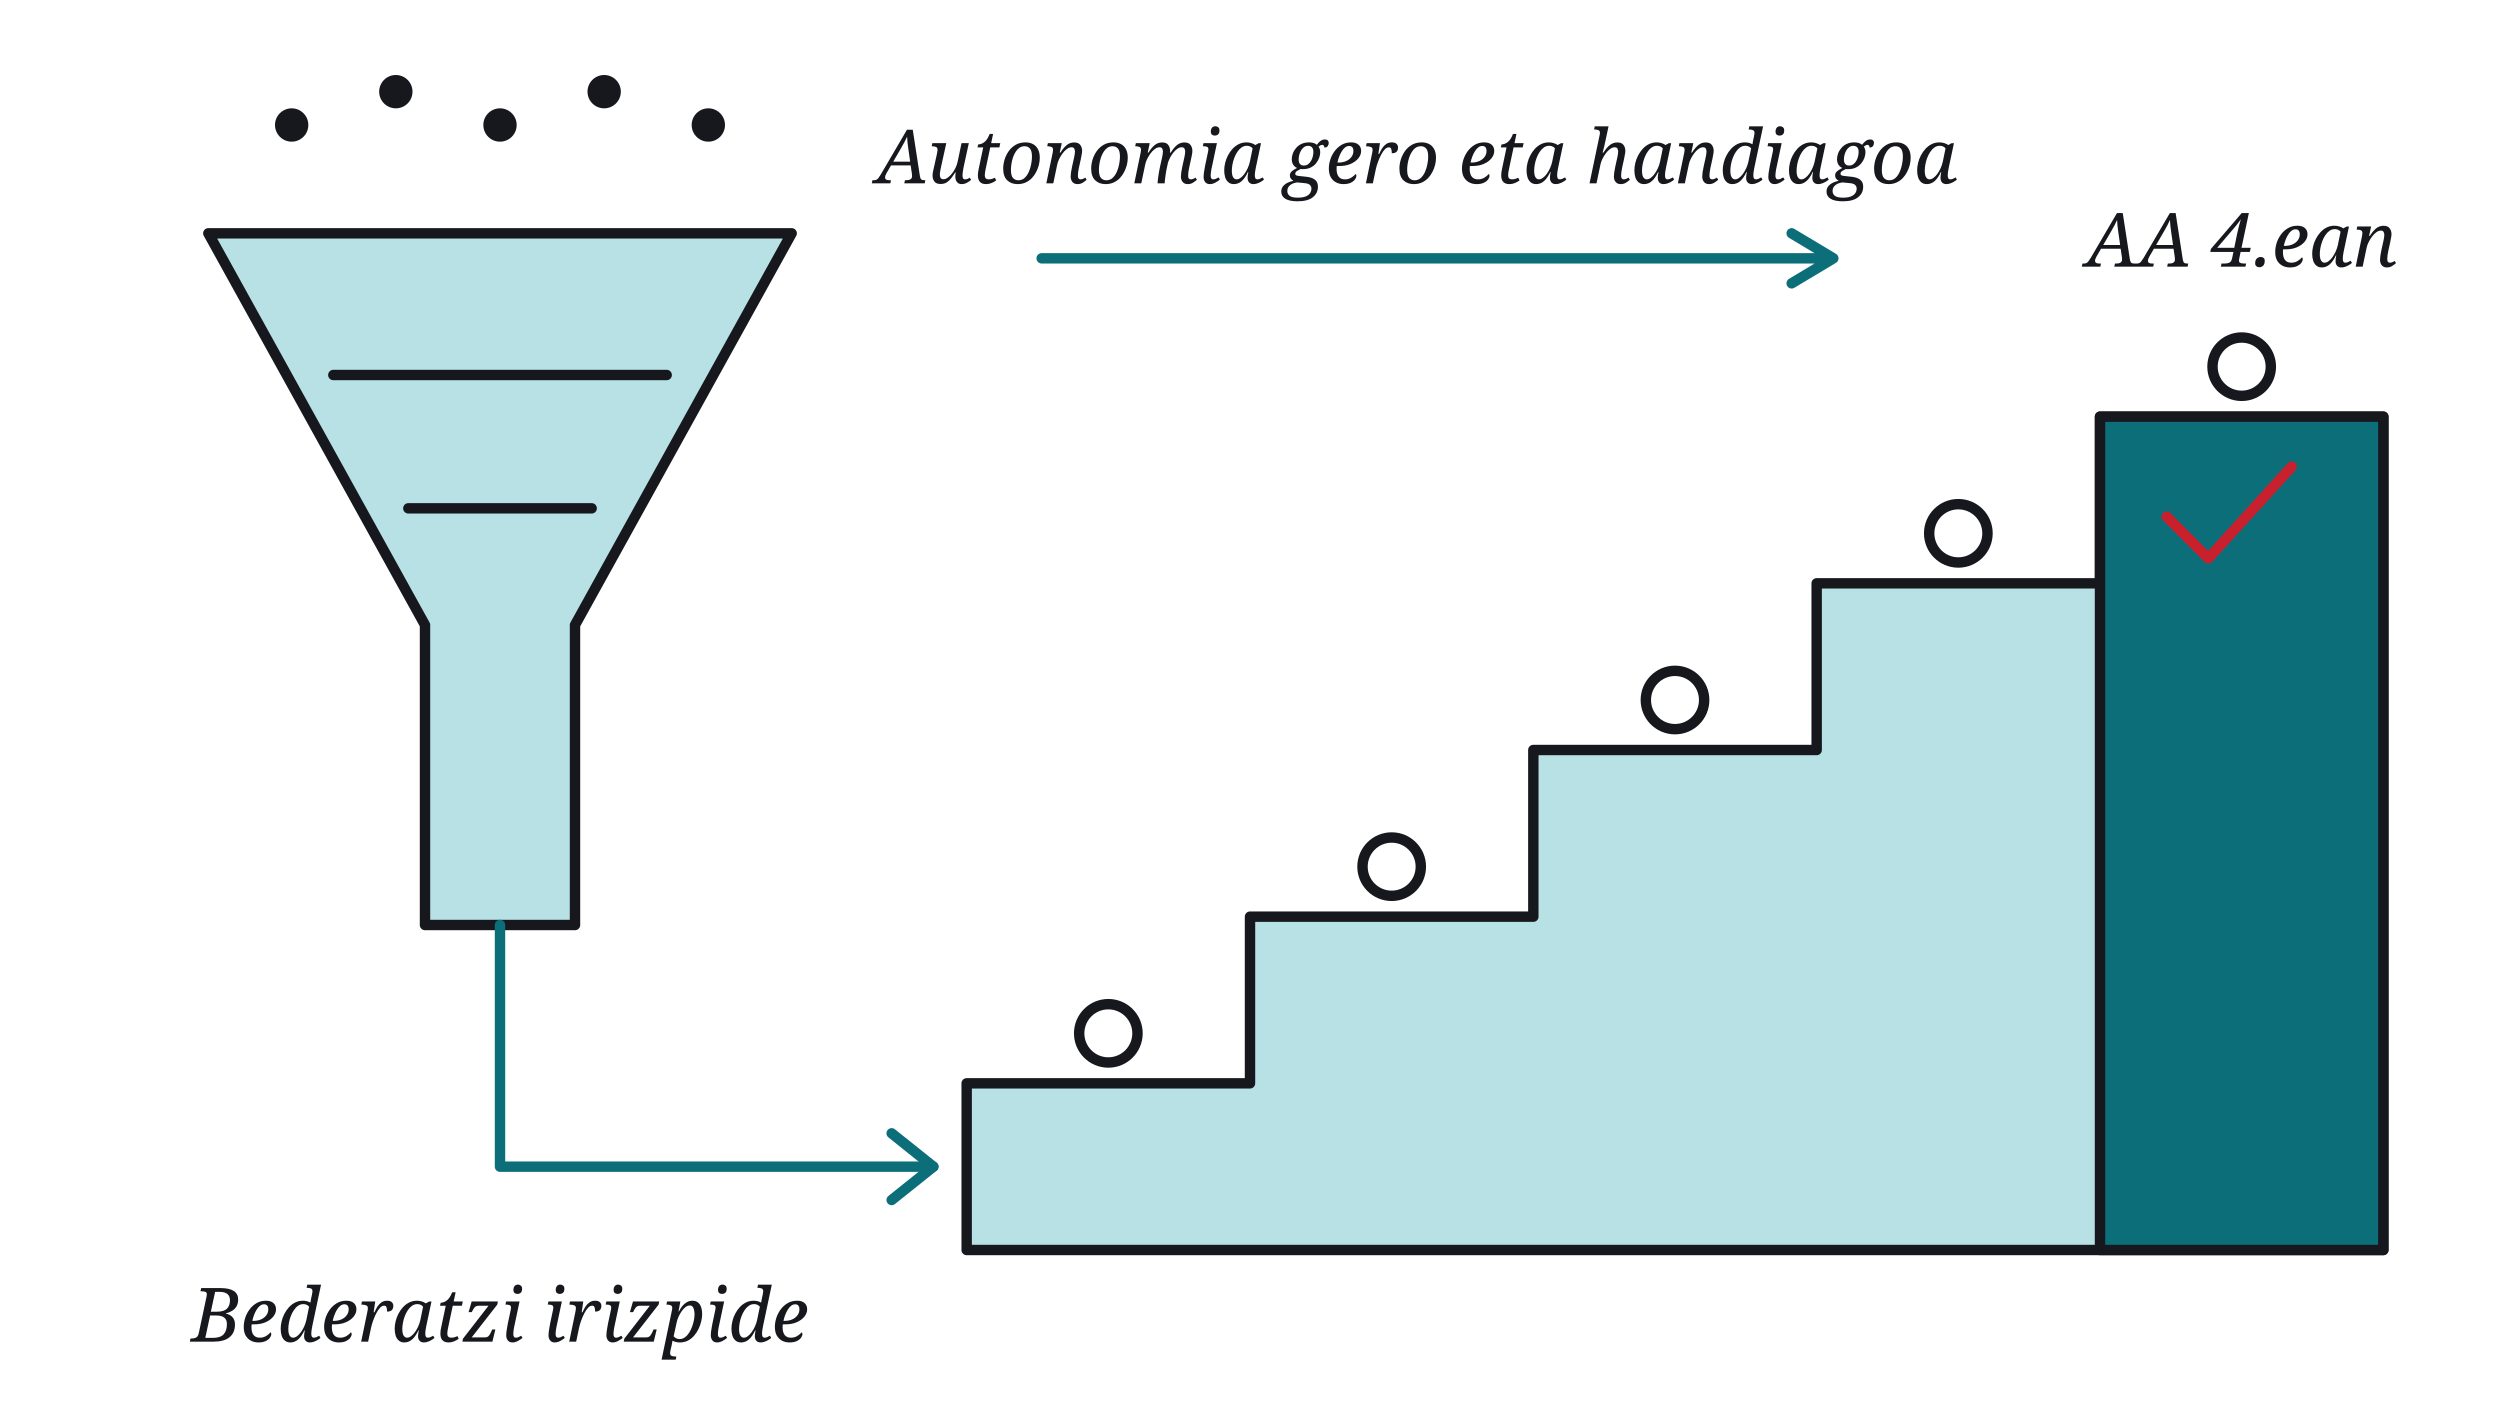
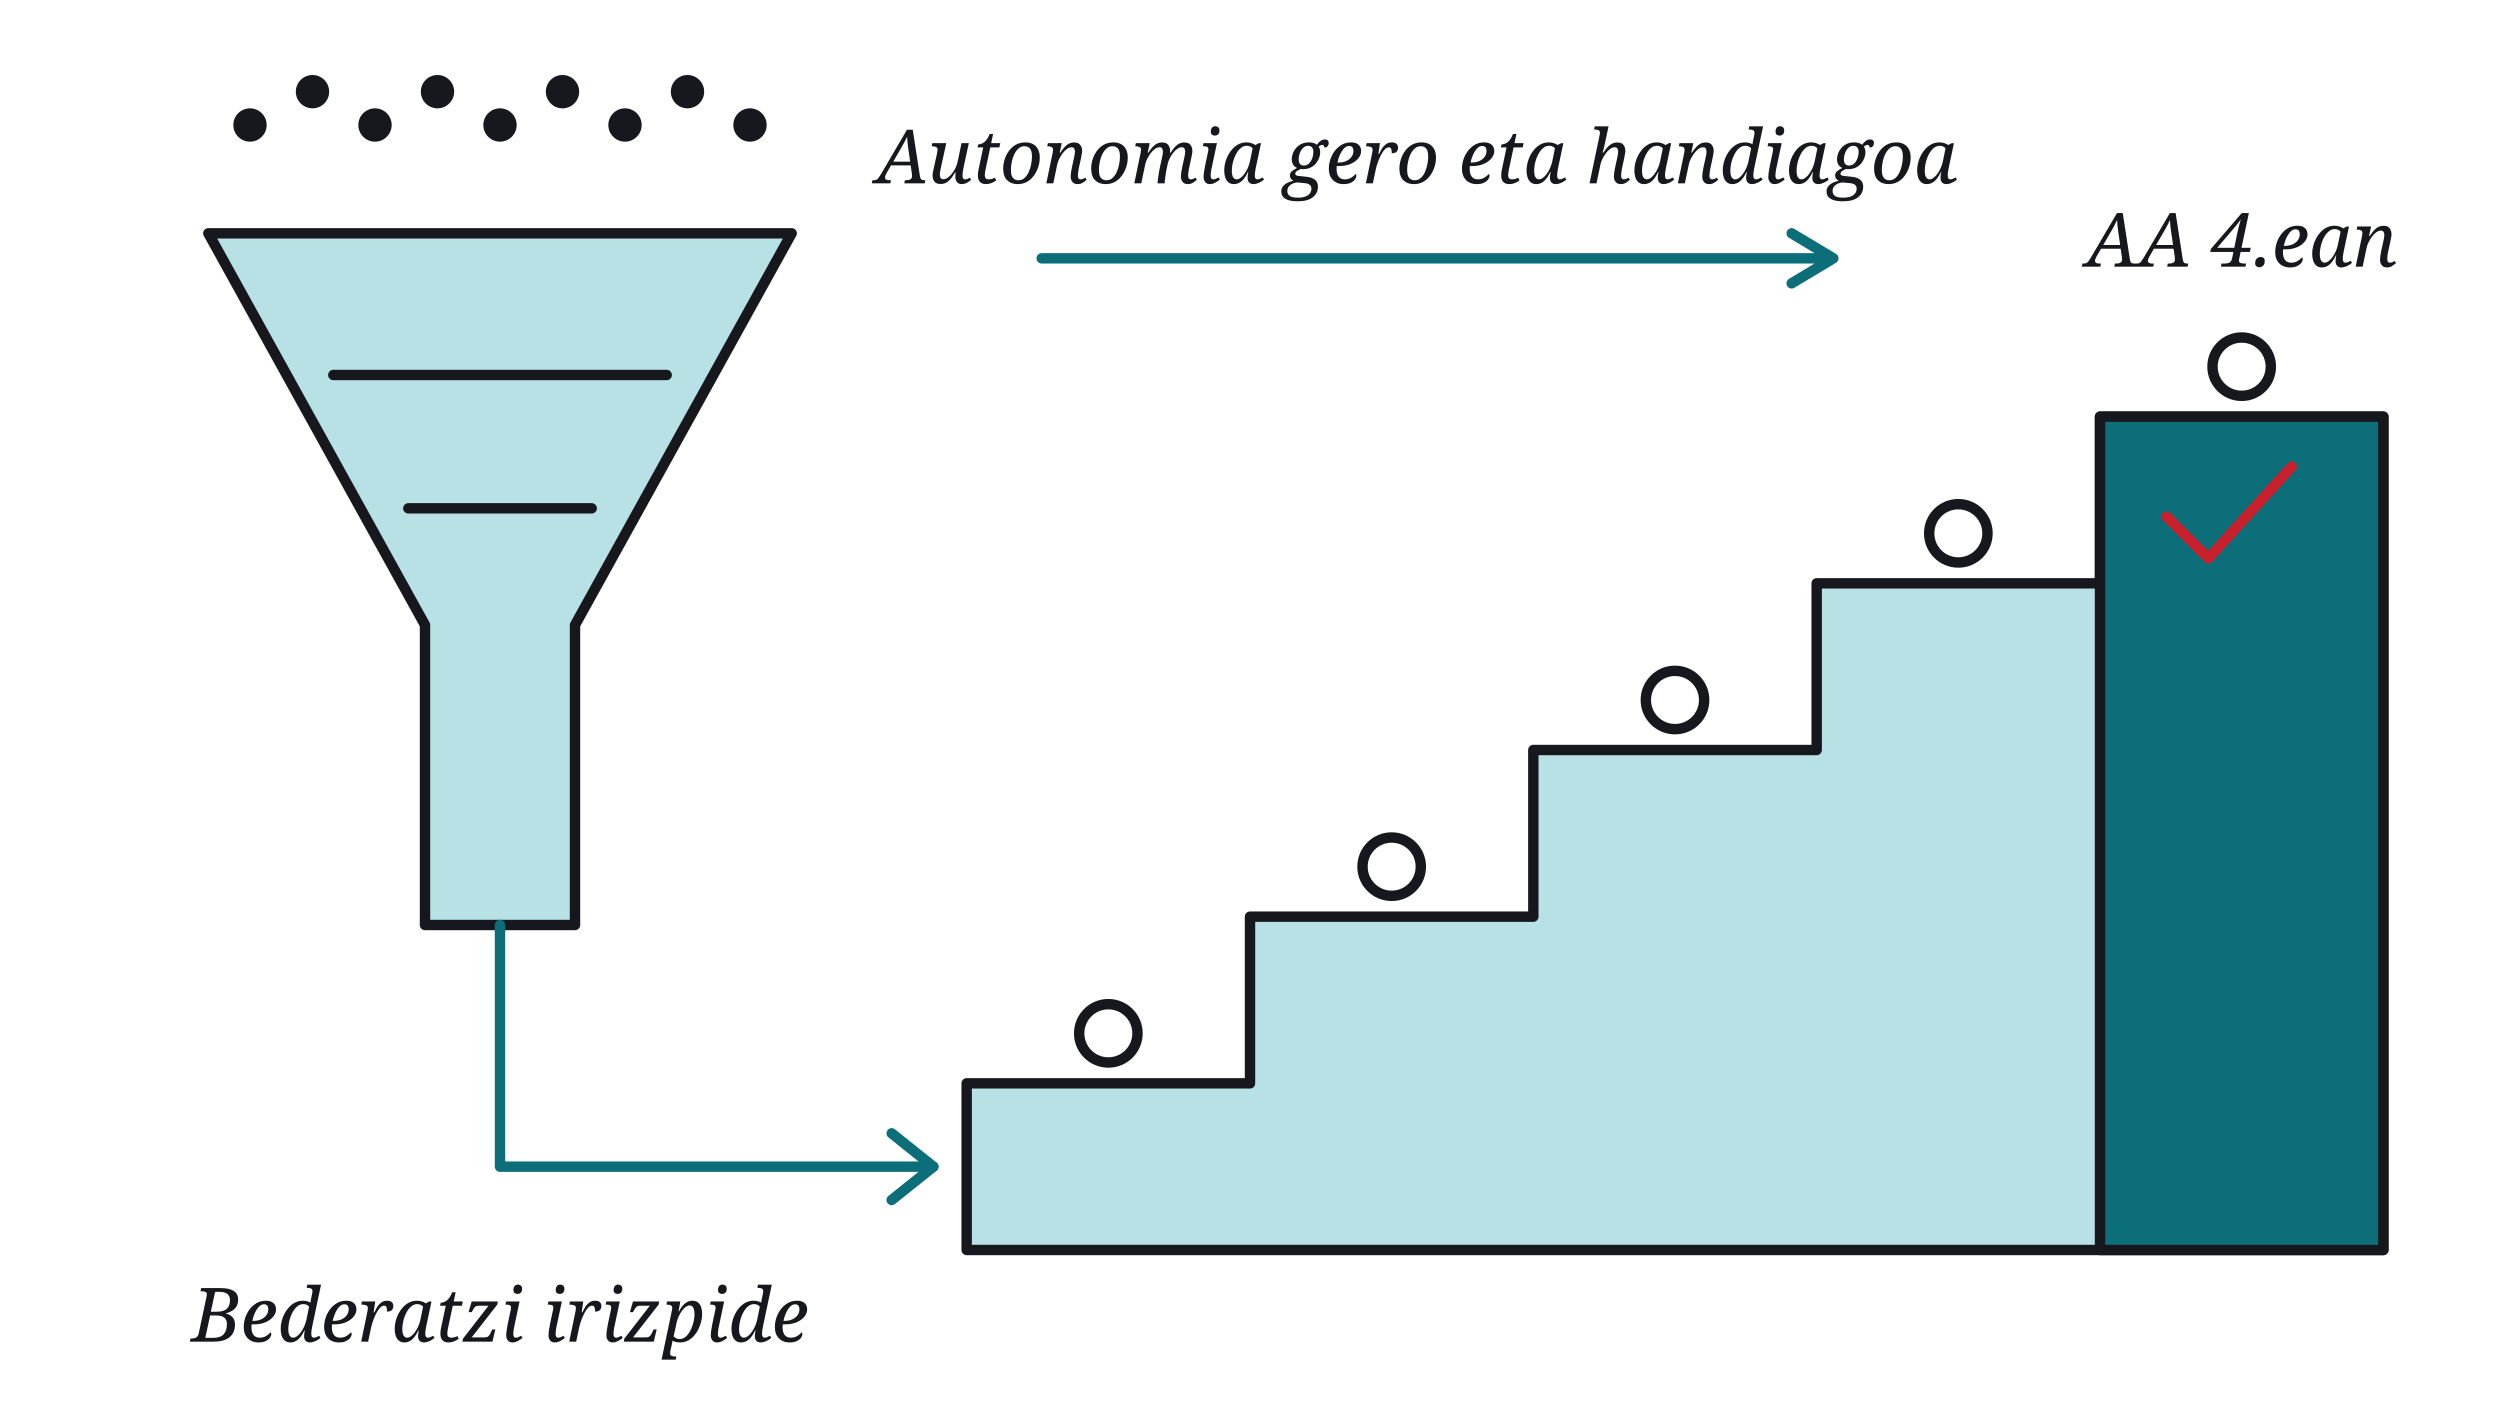
<svg xmlns="http://www.w3.org/2000/svg" class="ilu-d" viewBox="0 0 600 340">
  <style>svg.ilu-d{background:var(--sec-tinte,#e0f2f3)}.ilu-d .t{stroke: var(--ilu-tinta,#16181d); fill: none; stroke-width: 2.5; stroke-linecap: round; stroke-linejoin: round;}.ilu-d .a{stroke: var(--ilu-azul,#0b6e79); fill: none; stroke-width: 2.5; stroke-linecap: round; stroke-linejoin: round;}.ilu-d .r{stroke: var(--ilu-rojo,#c8202c); fill: none; stroke-width: 2.5; stroke-linecap: round; stroke-linejoin: round;}.ilu-d .fa{fill: var(--ilu-relleno,#b7e1e5); stroke: none;}.ilu-d .ft{fill: var(--ilu-tinta,#16181d); stroke: none;}.ilu-d .fz{fill: var(--ilu-azul,#0b6e79); stroke: none;}.ilu-d .lbl{fill: var(--ilu-tinta,#16181d); font-family: 'Newsreader', Georgia, serif; font-style: italic; font-size: 18px;}.ilu-d .num{fill: var(--ilu-tinta,#16181d); font-family: 'Newsreader', Georgia, serif; font-size: 34px; font-weight: 600;}.ilu-d .num-tres{font-size: 38px; font-weight: 700;}.ilu-d .nom-chatgpt{fill: var(--c-herramientas,#1c3faa);}.ilu-d .nom-vce{fill: var(--c-comunidad,#1d7547);}.ilu-d .nom-edumedia{fill: var(--c-multimedia,#a8206f);}.ilu-d .total{fill: var(--ilu-tinta,#16181d); font-family: 'Newsreader', Georgia, serif; font-size: 60px; font-weight: 700;}.ilu-d g.li2{stroke-width: 1.25;}.ilu-d g.li3{stroke-width: 0.833;}.ilu-d g.li4{stroke-width: 0.625;}</style>
-   <circle class="ft" cx="70" cy="30" r="4" />
-   <circle class="ft" cx="95" cy="22" r="4" />
+   <circle class="ft" cx="60" cy="30" r="4" />
+   <circle class="ft" cx="75" cy="22" r="4" />
+   <circle class="ft" cx="90" cy="30" r="4" />
+   <circle class="ft" cx="105" cy="22" r="4" />
  <circle class="ft" cx="120" cy="30" r="4" />
-   <circle class="ft" cx="145" cy="22" r="4" />
-   <circle class="ft" cx="170" cy="30" r="4" />
+   <circle class="ft" cx="135" cy="22" r="4" />
+   <circle class="ft" cx="150" cy="30" r="4" />
+   <circle class="ft" cx="165" cy="22" r="4" />
+   <circle class="ft" cx="180" cy="30" r="4" />
  <path class="fa" d="M50 56 H190 L138 150 V222 L102 222 V150 Z" />
  <path class="t" d="M50 56 H190 L138 150 V222 L102 222 V150 Z" />
  <path class="t" d="M80 90 H160 M98 122 H142" />
  <path class="a" d="M120 222 V280 H224" />
  <path class="a" d="M214 272 L224 280 L214 288" />
  <text class="lbl" x="120" y="322" text-anchor="middle">Bederatzi irizpide</text>
  <path class="fa" d="M232 300 V260 H300 V220 H368 V180 H436 V140 H504 V100 H572 V300 Z" />
  <path class="t" d="M232 300 V260 H300 V220 H368 V180 H436 V140 H504 V100 H572 V300 Z" />
  <rect class="fz" x="504" y="100" width="68" height="200" />
  <path class="t" d="M504 100 H572 V300 H504 Z" />
  <circle class="t" cx="266" cy="248" r="7" />
  <circle class="t" cx="334" cy="208" r="7" />
  <circle class="t" cx="402" cy="168" r="7" />
  <circle class="t" cx="470" cy="128" r="7" />
  <circle class="t" cx="538" cy="88" r="7" />
  <text class="lbl" x="340" y="44" text-anchor="middle">Autonomia gero eta handiagoa</text>
  <path class="a" d="M250 62 H440 M430 56 L440 62 L430 68" />
  <text class="lbl" x="538" y="64" text-anchor="middle">AA 4.ean</text>
  <path class="r" d="M520 124 l10 10 l20 -22" />
</svg>
